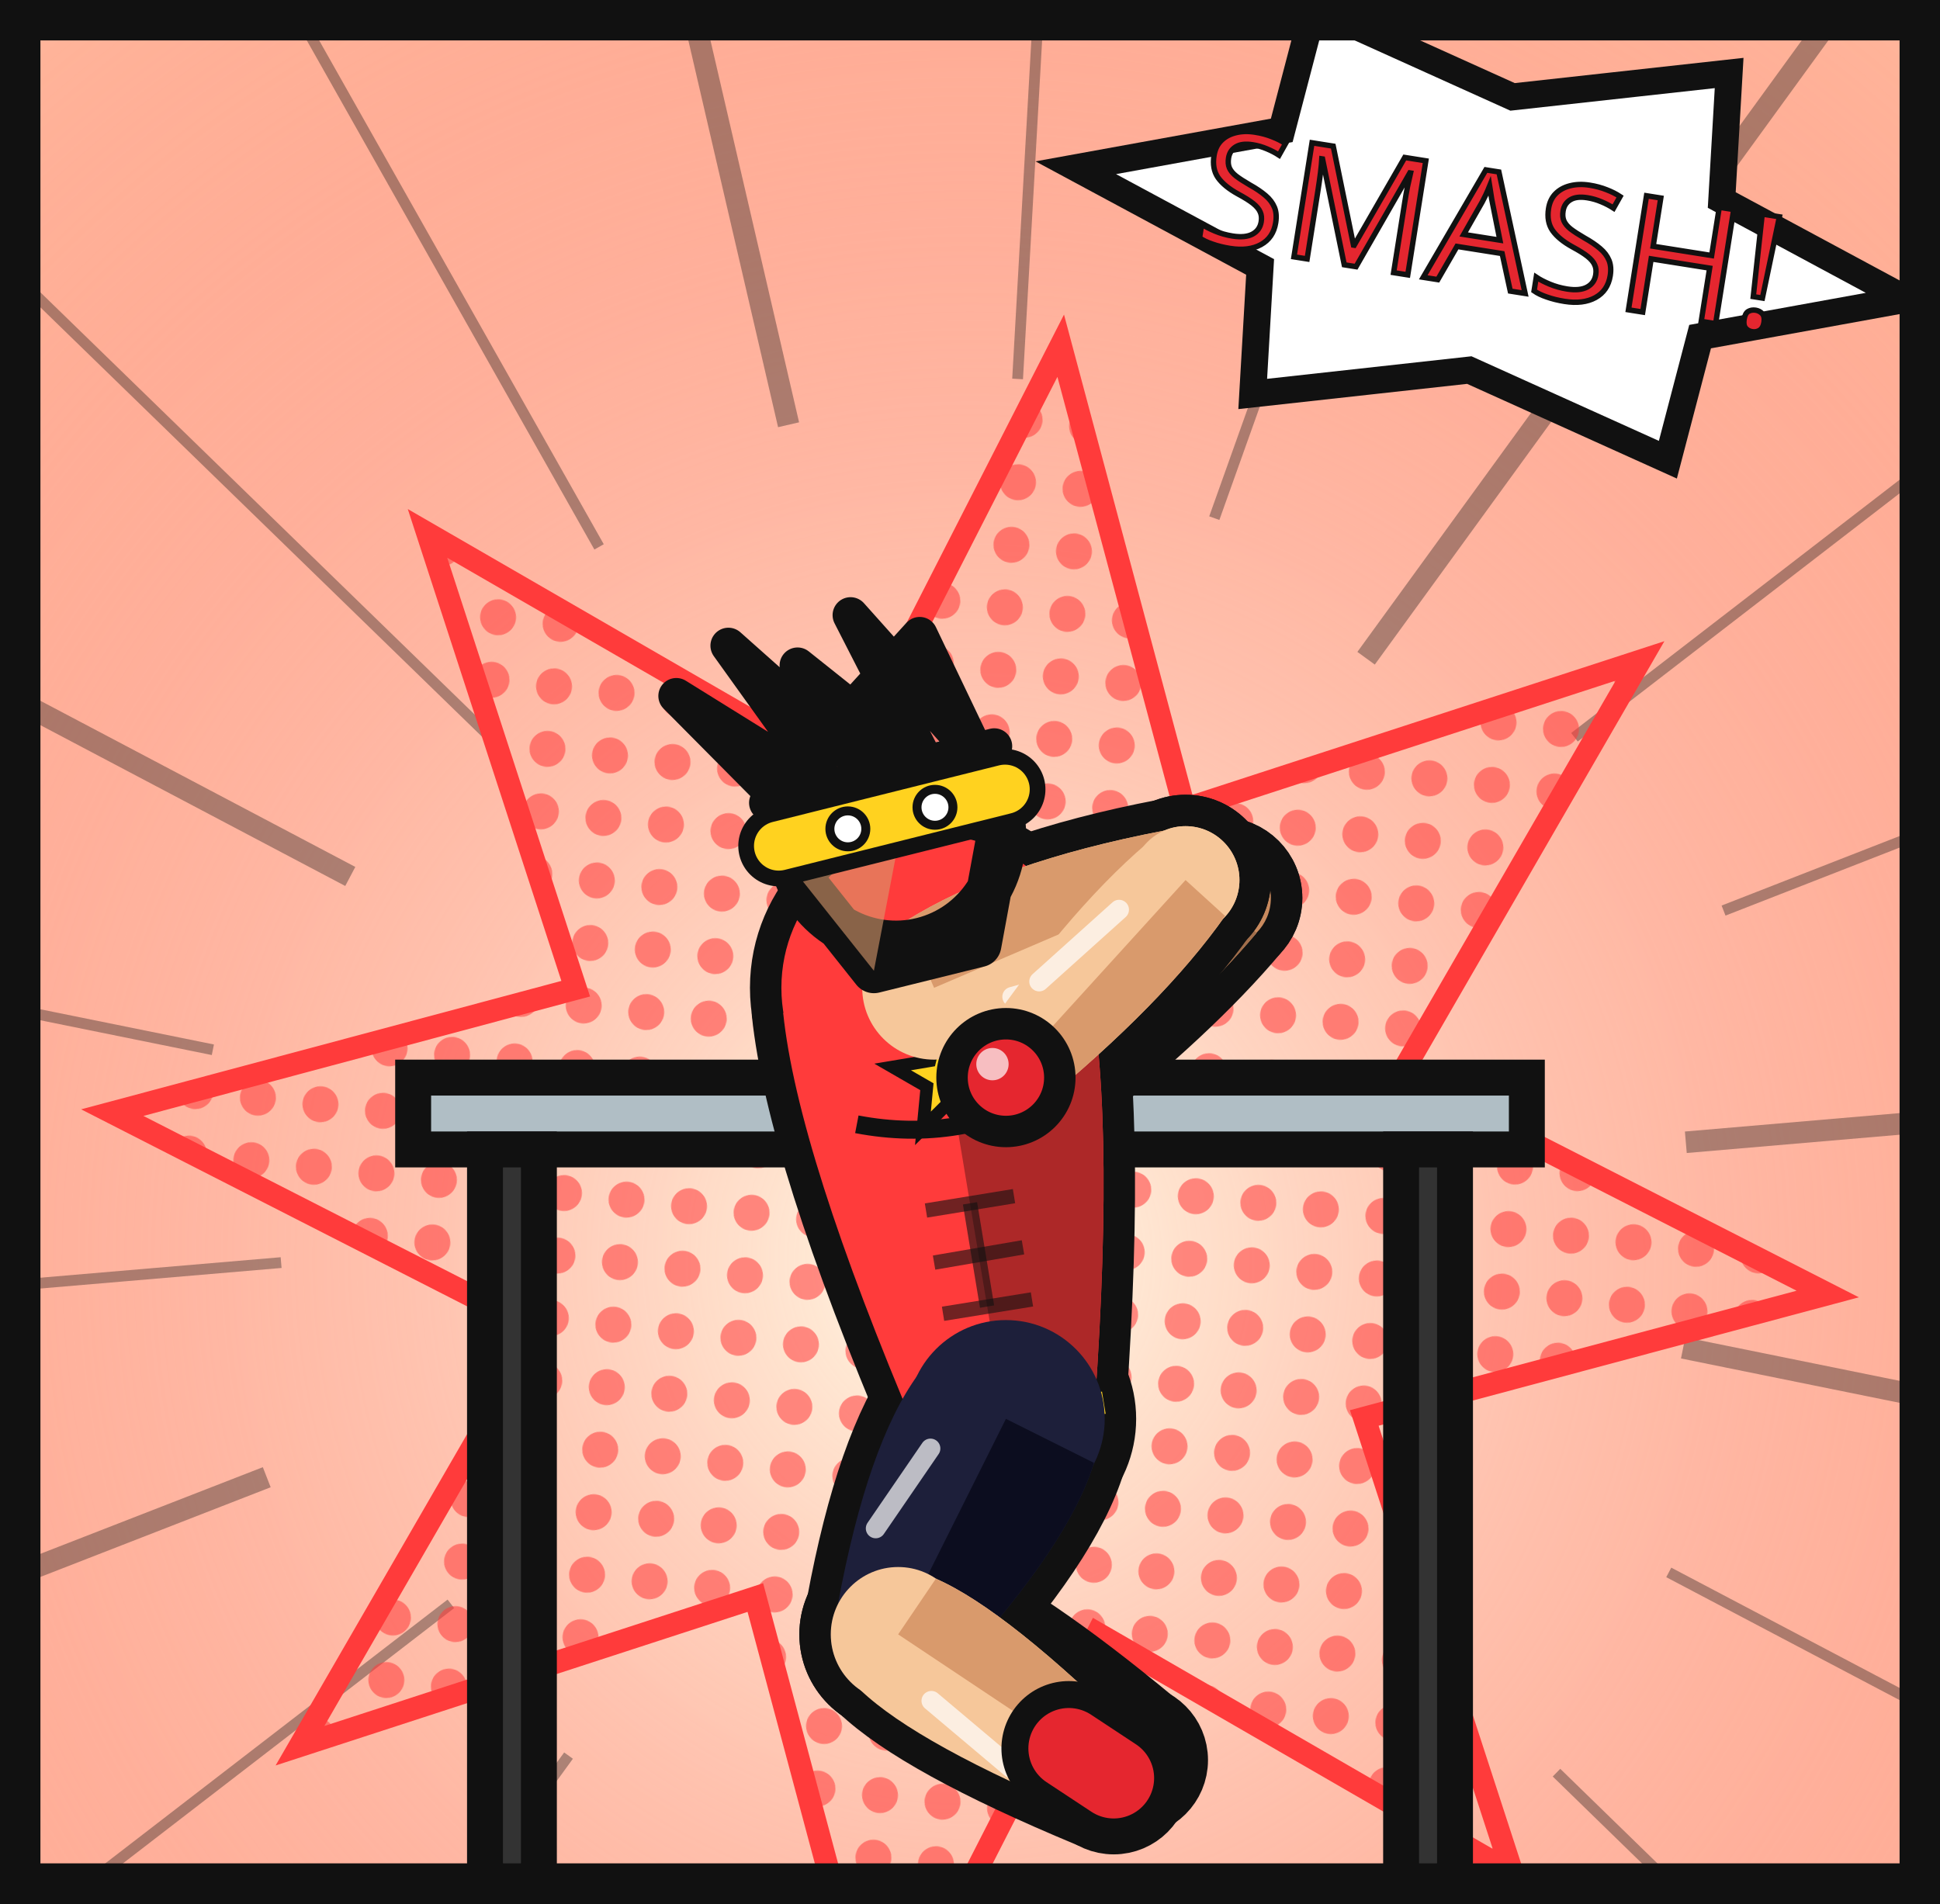
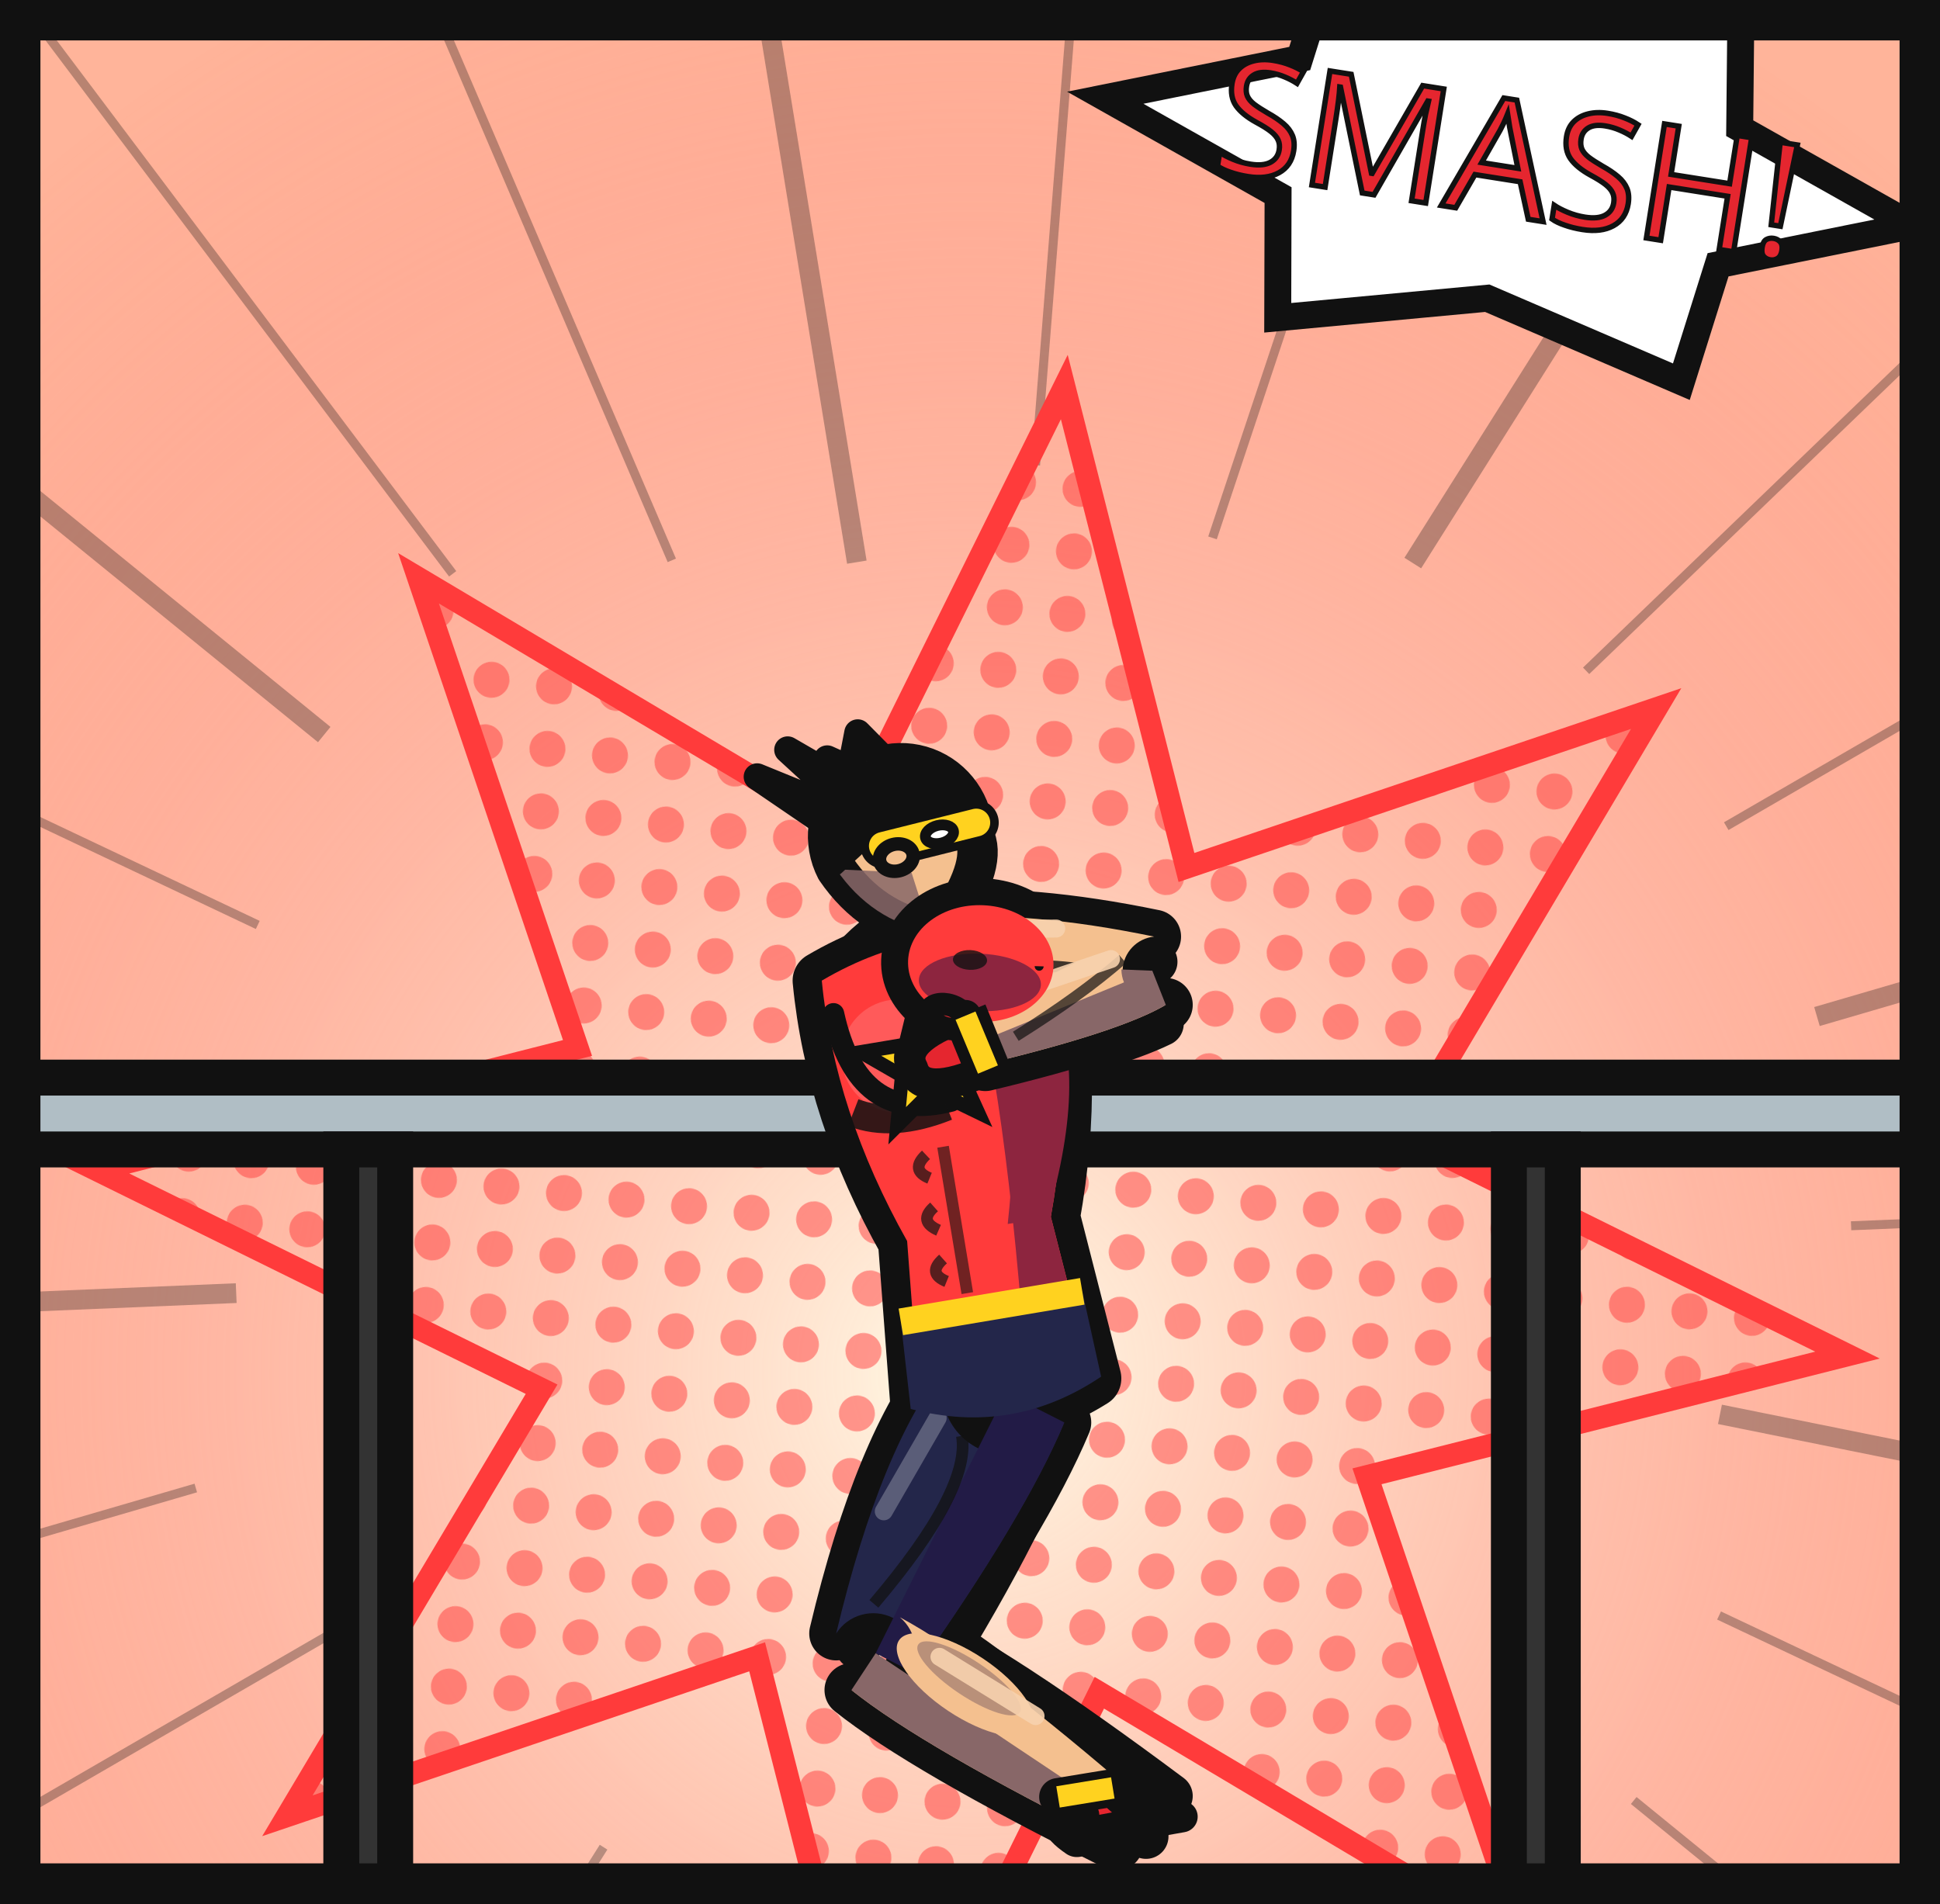
<svg xmlns="http://www.w3.org/2000/svg" viewBox="-8 -18 216 212" role="img" aria-label="Comic illustration: Captain Rep performing the Parallel Bar Dip">
  <defs>
-     <pattern id="z271186" width="7" height="7" patternUnits="userSpaceOnUse" patternTransform="rotate(6)">
+     <pattern id="v271186" width="7" height="7" patternUnits="userSpaceOnUse" patternTransform="rotate(6)">
      <circle cx="3.5" cy="3.5" r="2" fill="#ff3b3b" />
    </pattern>
-     <radialGradient id="z271186g" cx="50.0%" cy="61.1%" r="70%">
+     <radialGradient id="v271186g" cx="50.1%" cy="66.3%" r="70%">
      <stop offset="0" stop-color="#fffbe6" />
      <stop offset="1" stop-color="#ff3b3b" stop-opacity=".35" />
    </radialGradient>
  </defs>
  <rect x="-20" y="-30" width="240" height="250" fill="#fff4cc" />
-   <rect x="-20" y="-30" width="240" height="250" fill="url(#z271186g)" />
-   <line x1="179.4" y1="132.1" x2="266.6" y2="149.8" stroke="#111" stroke-width="2.4" opacity=".35" />
-   <line x1="177.8" y1="157.1" x2="250.3" y2="195.3" stroke="#111" stroke-width="1.2" opacity=".35" />
-   <line x1="165.3" y1="179.4" x2="221.9" y2="234.5" stroke="#111" stroke-width="1.2" opacity=".35" />
-   <line x1="145.7" y1="197.0" x2="183.6" y2="264.0" stroke="#111" stroke-width="2.4" opacity=".35" />
-   <line x1="121.3" y1="207.6" x2="138.5" y2="281.6" stroke="#111" stroke-width="1.2" opacity=".35" />
-   <line x1="94.6" y1="209.8" x2="90.3" y2="285.7" stroke="#111" stroke-width="1.2" opacity=".35" />
-   <line x1="72.4" y1="193.2" x2="42.9" y2="276.1" stroke="#111" stroke-width="2.4" opacity=".35" />
-   <line x1="55.3" y1="177.5" x2="0.1" y2="253.5" stroke="#111" stroke-width="1.2" opacity=".35" />
-   <line x1="42.2" y1="160.6" x2="-34.6" y2="219.8" stroke="#111" stroke-width="1.2" opacity=".35" />
-   <line x1="21.7" y1="146.5" x2="-58.4" y2="177.7" stroke="#111" stroke-width="2.4" opacity=".35" />
-   <line x1="23.3" y1="122.6" x2="-69.4" y2="130.5" stroke="#111" stroke-width="1.2" opacity=".35" />
-   <line x1="15.7" y1="98.9" x2="-66.6" y2="82.2" stroke="#111" stroke-width="1.2" opacity=".35" />
-   <line x1="31.0" y1="79.6" x2="-50.3" y2="36.7" stroke="#111" stroke-width="2.4" opacity=".35" />
-   <line x1="46.9" y1="64.4" x2="-21.9" y2="-2.5" stroke="#111" stroke-width="1.2" opacity=".35" />
-   <line x1="58.7" y1="42.9" x2="16.4" y2="-32.0" stroke="#111" stroke-width="1.2" opacity=".35" />
-   <line x1="79.8" y1="29.3" x2="61.5" y2="-49.6" stroke="#111" stroke-width="2.4" opacity=".35" />
-   <line x1="105.3" y1="24.2" x2="109.7" y2="-53.7" stroke="#111" stroke-width="1.2" opacity=".35" />
-   <line x1="127.2" y1="39.7" x2="157.1" y2="-44.1" stroke="#111" stroke-width="1.2" opacity=".35" />
-   <line x1="144.1" y1="55.3" x2="199.9" y2="-21.5" stroke="#111" stroke-width="2.4" opacity=".35" />
-   <line x1="167.3" y1="64.1" x2="234.6" y2="12.2" stroke="#111" stroke-width="1.2" opacity=".35" />
-   <line x1="183.9" y1="83.4" x2="258.4" y2="54.3" stroke="#111" stroke-width="1.2" opacity=".35" />
-   <line x1="179.7" y1="109.2" x2="269.4" y2="101.5" stroke="#111" stroke-width="2.4" opacity=".35" />
-   <polygon points="195.5,126.1 143.9,139.9 160.4,190.6 114.2,163.9 89.9,211.5 76.1,159.9 25.4,176.4 52.1,130.2 4.5,105.9 56.1,92.1 39.6,41.4 85.8,68.1 110.1,20.5 123.9,72.1 174.6,55.6 147.9,101.8" fill="url(#z271186)" opacity=".55" />
-   <polygon points="195.5,126.1 143.9,139.9 160.4,190.6 114.2,163.9 89.9,211.5 76.1,159.9 25.4,176.4 52.1,130.2 4.5,105.9 56.1,92.1 39.6,41.4 85.8,68.1 110.1,20.5 123.9,72.1 174.6,55.6 147.9,101.8" fill="none" stroke="#ff3b3b" stroke-width="2.5" />
-   <rect x="38" y="102" width="124" height="8" fill="#b0bec5" stroke="#111" stroke-width="4" />
-   <rect x="46" y="110" width="6" height="190" fill="#333" stroke="#111" stroke-width="4" />
-   <rect x="148" y="110" width="6" height="190" fill="#333" stroke="#111" stroke-width="4" />
+   <rect x="-20" y="-30" width="240" height="250" fill="url(#v271186g)" />
+   <line x1="183.5" y1="139.5" x2="276.6" y2="158.3" stroke="#111" stroke-width="2.2" opacity=".3" />
+   <line x1="183.4" y1="161.9" x2="263.0" y2="199.5" stroke="#111" stroke-width="1" opacity=".3" />
+   <line x1="173.9" y1="182.5" x2="239.8" y2="236.2" stroke="#111" stroke-width="1" opacity=".3" />
+   <line x1="158.6" y1="200.0" x2="208.6" y2="266.3" stroke="#111" stroke-width="2.2" opacity=".3" />
+   <line x1="138.8" y1="212.7" x2="171.0" y2="288.1" stroke="#111" stroke-width="1" opacity=".3" />
+   <line x1="116.1" y1="219.3" x2="129.3" y2="300.2" stroke="#111" stroke-width="1" opacity=".3" />
+   <line x1="93.4" y1="208.3" x2="86.0" y2="302.0" stroke="#111" stroke-width="2.2" opacity=".3" />
+   <line x1="75.0" y1="198.5" x2="43.5" y2="293.4" stroke="#111" stroke-width="1" opacity=".3" />
+   <line x1="59.2" y1="187.7" x2="4.2" y2="274.8" stroke="#111" stroke-width="1" opacity=".3" />
+   <line x1="36.8" y1="183.6" x2="-29.4" y2="247.4" stroke="#111" stroke-width="2.2" opacity=".3" />
+   <line x1="30.1" y1="163.2" x2="-55.5" y2="212.8" stroke="#111" stroke-width="1" opacity=".3" />
+   <line x1="13.8" y1="147.7" x2="-72.6" y2="172.9" stroke="#111" stroke-width="1" opacity=".3" />
+   <line x1="18.3" y1="126.0" x2="-79.6" y2="130.1" stroke="#111" stroke-width="2.2" opacity=".3" />
+   <line x1="23.8" y1="107.1" x2="-76.2" y2="86.8" stroke="#111" stroke-width="1" opacity=".3" />
+   <line x1="20.7" y1="85.0" x2="-62.5" y2="45.6" stroke="#111" stroke-width="1" opacity=".3" />
+   <line x1="28.1" y1="63.8" x2="-39.4" y2="8.9" stroke="#111" stroke-width="2.2" opacity=".3" />
+   <line x1="42.4" y1="45.9" x2="-8.1" y2="-21.2" stroke="#111" stroke-width="1" opacity=".3" />
+   <line x1="66.8" y1="44.4" x2="29.4" y2="-42.9" stroke="#111" stroke-width="1" opacity=".3" />
+   <line x1="87.4" y1="44.6" x2="71.1" y2="-55.1" stroke="#111" stroke-width="2.2" opacity=".3" />
+   <line x1="107.3" y1="33.8" x2="114.5" y2="-56.9" stroke="#111" stroke-width="1" opacity=".3" />
+   <line x1="127.0" y1="41.9" x2="157.0" y2="-48.2" stroke="#111" stroke-width="1" opacity=".3" />
+   <line x1="149.3" y1="44.7" x2="196.2" y2="-29.7" stroke="#111" stroke-width="2.2" opacity=".3" />
+   <line x1="168.6" y1="56.7" x2="229.9" y2="-2.3" stroke="#111" stroke-width="1" opacity=".3" />
+   <line x1="184.2" y1="74.0" x2="256.0" y2="32.4" stroke="#111" stroke-width="1" opacity=".3" />
+   <line x1="194.3" y1="95.2" x2="273.0" y2="72.2" stroke="#111" stroke-width="2.2" opacity=".3" />
+   <line x1="198.1" y1="118.5" x2="280.1" y2="115.1" stroke="#111" stroke-width="1" opacity=".3" />
+   <polygon points="197.7,132.9 144.2,146.4 161.9,198.8 114.4,170.5 89.9,220.0 76.3,166.5 24.0,184.2 52.3,136.7 2.8,112.3 56.3,98.7 38.6,46.4 86.0,74.6 110.5,25.1 124.1,78.6 176.4,60.9 148.2,108.4" fill="url(#v271186)" opacity=".5" />
+   <polygon points="197.7,132.9 144.2,146.4 161.9,198.8 114.4,170.5 89.9,220.0 76.3,166.5 24.0,184.2 52.3,136.7 2.8,112.3 56.3,98.7 38.6,46.4 86.0,74.6 110.5,25.1 124.1,78.6 176.4,60.9 148.2,108.4" fill="none" stroke="#ff3b3b" stroke-width="2.5" />
+   <rect x="-20.0" y="102.0" width="240.0" height="8.0" fill="#b0bec5" stroke="#111" stroke-width="4" />
+   <rect x="30.0" y="110.0" width="6.0" height="200.0" fill="#333" stroke="#111" stroke-width="4" />
+   <rect x="160.0" y="110.0" width="6.0" height="200.0" fill="#333" stroke="#111" stroke-width="4" />
  <g>
-     <g fill="#111" stroke="#111" stroke-width="7" stroke-linejoin="round">
-       <path d="M94.8 136.2 Q90.3 144.2 87.5 161.3 L100.5 166.7 Q110.7 152.6 113.2 143.8 Z" />
-       <circle cx="104.0" cy="140.0" r="10.0" />
-       <circle cx="94.0" cy="164.0" r="7.0" />
+     <path d="M97.7 134.5 Q92.4 144.6 87.5 165.4 A4.4 4.4 0 0 1 95.6 168.7 Q106.8 150.6 110.3 139.7 A6.8 6.8 0 0 1 97.7 134.5Z" fill="none" stroke="#111" stroke-width="5" stroke-linejoin="round" />
+     <path d="M97.7 134.5 Q92.4 144.6 87.5 165.4 A4.4 4.4 0 0 1 95.6 168.7 Q106.8 150.6 110.3 139.7 A6.8 6.8 0 0 1 97.7 134.5Z" fill="#211645" />
+     <path d="M89.3 170.8 Q97.7 176.8 119.6 186.5 A2.6 2.6 0 0 1 122.3 182.0 Q103.0 167.6 93.7 163.3 A4.4 4.4 0 0 1 89.3 170.8Z" fill="none" stroke="#111" stroke-width="5" stroke-linejoin="round" />
+     <path d="M89.3 170.8 Q97.7 176.8 119.6 186.5 A2.6 2.6 0 0 1 122.3 182.0 Q103.0 167.6 93.7 163.3 A4.4 4.4 0 0 1 89.3 170.8Z" fill="#533b55" />
+     <ellipse cx="101.6" cy="170.1" rx="8.9" ry="3.2" transform="rotate(30.3 101.6 170.1)" fill="#533b55" />
+     <ellipse cx="102.0" cy="169.4" rx="6.8" ry="1.9" transform="rotate(30.3 102.0 169.4)" fill="#533b55" opacity=".55" />
+     <path d="M95.4 93.4 Q105.3 96.0 119.6 96.1 A3.6 3.6 0 0 1 120.6 89.1 Q106.9 85.1 96.6 84.8 A4.4 4.4 0 0 1 95.4 93.4Z" fill="none" stroke="#111" stroke-width="5" stroke-linejoin="round" />
+     <path d="M95.4 93.4 Q105.3 96.0 119.6 96.1 A3.6 3.6 0 0 1 120.6 89.1 Q106.9 85.1 96.6 84.8 A4.4 4.4 0 0 1 95.4 93.4Z" fill="#533b55" />
+     <ellipse cx="105.8" cy="92.5" rx="7.3" ry="3.0" transform="rotate(8.3 105.8 92.5)" fill="#533b55" />
+     <path d="M103.1 91.0 Q106.2 90.0 114.0 92.0" stroke="#111" stroke-width="1.3" fill="none" opacity=".8" />
+     <path d="M118.9 89.2 Q112.7 90.6 99.4 97.3 A2.4 2.4 0 0 1 101.0 101.9 Q115.6 98.8 121.3 96.0 A3.6 3.6 0 0 1 118.9 89.2Z" fill="none" stroke="#111" stroke-width="5" stroke-linejoin="round" />
+     <path d="M118.9 89.2 Q112.7 90.6 99.4 97.3 A2.4 2.4 0 0 1 101.0 101.9 Q115.6 98.8 121.3 96.0 A3.6 3.6 0 0 1 118.9 89.2Z" fill="#533b55" />
+     <path d="M118.8 180.6 L123.6 184.3 L115.1 185.8 Q111.4 183.7 115.3 183.6 L112.7 181.6Z" fill="#a3141b" stroke="#111" stroke-width="3.5" stroke-linejoin="round" />
+     <path d="M123.6 184.3 L115.1 185.8" stroke="#111" stroke-width="3" />
+     <path d="M118.8 180.6 L112.7 181.6" stroke="#ffd21f" stroke-width="2.4" />
+     <path d="M99.1 96.5 Q91.3 98.9 92.8 102.2 Q93.7 105.7 101.3 102.7Z" fill="#a3141b" stroke="#111" stroke-width="3.5" stroke-linejoin="round" />
+     <ellipse cx="97.1" cy="96.6" rx="2.1" ry="1.3" transform="rotate(200.6 97.1 96.6)" fill="#a3141b" stroke="#111" stroke-width="2.5" />
+     <path d="M99.0 96.2 L101.4 103.0" stroke="#111" stroke-width="5" />
+     <path d="M99.1 96.5 L101.3 102.7" stroke="#ffd21f" stroke-width="2.4" />
+     <path d="M85.4 90.9 Q89.8 84.4 97.5 82.9 L91.8 84.3 Q99.4 82.8 106.6 87.3Z" fill="#8d253f" stroke="#111" stroke-width="5" stroke-linejoin="round" />
+     <path d="M97.5 133.8 Q90.1 142.9 85.1 163.9 A4.9 4.9 0 0 1 93.8 168.3 Q106.1 150.9 110.5 140.4 A7.3 7.3 0 0 1 97.5 133.8Z" fill="none" stroke="#111" stroke-width="6" stroke-linejoin="round" />
+     <path d="M86.8 170.2 Q94.8 176.6 116.3 187.3 A2.8 2.8 0 0 1 119.4 182.7 Q101.2 166.9 92.2 162.1 A4.9 4.9 0 0 1 86.8 170.2Z" fill="none" stroke="#111" stroke-width="6" stroke-linejoin="round" />
+     <path d="M83.5 91.2 Q84.9 105.8 93.0 120.2 L94.4 138.7 Q104.7 141.1 113.6 135.5 L109.0 117.5 Q111.9 101.3 108.5 87.0 Q95.2 84.3 83.5 91.2Z" fill="none" stroke="#111" stroke-width="6.5" stroke-linejoin="round" />
+     <path d="M97.5 133.8 Q90.1 142.9 85.1 163.9 A4.9 4.9 0 0 1 93.8 168.3 Q106.1 150.9 110.5 140.4 A7.3 7.3 0 0 1 97.5 133.8Z" fill="#23264a" />
+     <path d="M104.0 137.1 L110.5 140.4 Q106.1 150.9 93.8 168.3 L89.5 166.1 Z" fill="#221b46" />
+     <path d="M99.1 141.9 Q100.1 147.9 89.3 160.6" stroke="#111" stroke-width="1.3" fill="none" opacity=".75" />
+     <path d="M96.4 139.9 L90.4 150.3" stroke="#61637d" stroke-width="2" stroke-linecap="round" opacity=".9" />
+     <path d="M86.8 170.2 Q94.8 176.6 116.3 187.3 A2.8 2.8 0 0 1 119.4 182.7 Q101.2 166.9 92.2 162.1 A4.9 4.9 0 0 1 86.8 170.2Z" fill="#f4c08f" />
+     <path d="M89.5 166.1 L86.8 170.2 Q94.8 176.6 116.3 187.3 L117.8 185.0 Z" fill="#886768" />
+     <ellipse cx="99.5" cy="169.6" rx="8.9" ry="3.5" transform="rotate(33.7 99.5 169.6)" fill="#f4c08f" />
+     <ellipse cx="99.9" cy="168.9" rx="6.8" ry="2.0" transform="rotate(33.7 99.9 168.9)" fill="#886768" opacity=".55" />
+     <path d="M96.6 166.5 L107.3 173.1" stroke="#f7d2ae" stroke-width="2" stroke-linecap="round" opacity=".9" />
+     <path d="M83.5 91.2 Q84.9 105.8 93.0 120.2 L94.4 138.7 Q104.7 141.1 113.6 135.5 L109.0 117.5 Q111.9 101.3 108.5 87.0 Q95.2 84.3 83.5 91.2Z" fill="#ff3b3b" />
+     <path d="M108.8 92.9 Q113.4 101.0 108.6 117.6 L104.2 118.3 Q105.9 102.3 103.2 93.8Z" fill="#8d253f" />
+     <path d="M108.5 87.0 Q111.9 101.3 109.0 117.5 L113.6 135.5 L106.4 136.7 Q104.0 102.6 99.7 88.5Z" fill="#8d253f" />
+     <ellipse cx="92.0" cy="99.6" rx="6.3" ry="6.3" transform="rotate(80.5 92.0 99.6)" fill="#ff7272" opacity=".55" />
+     <path d="M84.8 94.9 Q87.5 107.3 97.9 104.6" stroke="#111" stroke-width="2.4" fill="none" stroke-linecap="round" />
+     <path d="M97.4 105.2 Q91.4 107.6 87.0 105.9" stroke="#111" stroke-width="3.2" fill="none" opacity=".85" />
+     <path d="M95.1 110.6 Q93.3 112.3 95.5 113.2" stroke="#111" stroke-width="1.3" fill="none" opacity=".7" />
+     <path d="M96.0 116.4 Q94.2 118.0 96.5 119.0" stroke="#111" stroke-width="1.3" fill="none" opacity=".7" />
+     <path d="M97.0 122.2 Q95.2 123.8 97.4 124.7" stroke="#111" stroke-width="1.3" fill="none" opacity=".7" />
+     <path d="M97.0 109.7 L99.7 126.0" stroke="#111" stroke-width="1.3" opacity=".6" />
+     <path d="M92.8 129.1 Q101.0 130.7 106.4 133.7" stroke="#111" stroke-width="1.6" fill="none" opacity=".7" />
+     <path d="M92.3 129.2 L93.4 138.9 Q104.8 141.9 114.6 135.3 L112.5 125.8Z" fill="#23264a" />
+     <path d="M92.3 129.2 L112.5 125.8" stroke="#ffd21f" stroke-width="3" />
+     <g transform="translate(95.3 100.1) rotate(-9.5) scale(1.2)">
+       <polygon points="0,-6 1.8,-1.8 6,-1.8 2.6,1 3.8,5.5 0,2.8 -3.8,5.5 -2.6,1 -6,-1.8 -1.8,-1.8" fill="#ffd21f" stroke="#111" stroke-width="1.3" />
    </g>
-     <g fill="#0c0d1f">
-       <path d="M94.8 136.2 Q90.3 144.2 87.5 161.3 L100.5 166.7 Q110.7 152.6 113.2 143.8 Z" />
-       <circle cx="104.0" cy="140.0" r="10.0" />
-       <circle cx="94.0" cy="164.0" r="7.0" />
-     </g>
-     <path d="M104.0 140.0 L94.0 164.0 L100.5 166.7 Q110.7 152.6 113.2 143.8 Z" fill="#000" />
-     <path d="M96.4 143.9 L91.4 153.1" stroke="#fff" stroke-width="2.2" stroke-linecap="round" opacity=".7" />
-     <g fill="#111" stroke="#111" stroke-width="7" stroke-linejoin="round">
-       <path d="M90.5 170.0 Q98.4 175.8 115.5 182.3 L120.5 173.7 Q106.4 162.0 97.5 158.0 Z" />
-       <circle cx="94.0" cy="164.0" r="7.0" />
-       <circle cx="118.0" cy="178.0" r="5.0" />
-     </g>
-     <g fill="#c98a5e">
-       <path d="M90.5 170.0 Q98.4 175.8 115.5 182.3 L120.5 173.7 Q106.4 162.0 97.5 158.0 Z" />
-       <circle cx="94.0" cy="164.0" r="7.0" />
-       <circle cx="118.0" cy="178.0" r="5.0" />
-     </g>
-     <path d="M94.0 164.0 L118.0 178.0 L120.5 173.7 Q106.4 162.0 97.5 158.0 Z" fill="#a16e4b" />
-     <path d="M98.1 170.8 L107.2 177.2" stroke="#fff" stroke-width="2.2" stroke-linecap="round" opacity=".7" />
-     <g fill="#111" stroke="#111" stroke-width="7" stroke-linejoin="round">
-       <path d="M98.1 98.7 Q111.3 96.1 129.6 87.2 L126.4 76.8 Q106.3 79.9 93.9 85.3 Z" />
-       <circle cx="96.0" cy="92.0" r="7.0" />
-       <circle cx="128.0" cy="82.0" r="5.5" />
-     </g>
-     <g fill="#c98a5e">
-       <path d="M98.1 98.7 Q111.3 96.1 129.6 87.2 L126.4 76.8 Q106.3 79.9 93.9 85.3 Z" />
-       <circle cx="96.0" cy="92.0" r="7.0" />
-       <circle cx="128.0" cy="82.0" r="5.5" />
-     </g>
-     <path d="M96.0 92.0 L128.0 82.0 L126.4 76.8 Q106.3 79.9 93.9 85.3 Z" fill="#a16e4b" />
-     <path d="M105.1 93.2 L118.3 90.4" stroke="#fff" stroke-width="2.2" stroke-linecap="round" opacity=".7" />
-     <g fill="#111" stroke="#111" stroke-width="7" stroke-linejoin="round">
-       <path d="M124.1 78.1 Q115.4 85.4 104.8 98.8 L111.2 105.2 Q124.6 94.6 131.9 85.9 Z" />
-       <circle cx="128.0" cy="82.0" r="5.5" />
-       <circle cx="108.0" cy="102.0" r="4.5" />
-     </g>
-     <g fill="#c98a5e">
-       <path d="M124.1 78.1 Q115.4 85.4 104.8 98.8 L111.2 105.2 Q124.6 94.6 131.9 85.9 Z" />
-       <circle cx="128.0" cy="82.0" r="5.5" />
-       <circle cx="108.0" cy="102.0" r="4.5" />
-     </g>
-     <path d="M128.0 82.0 L108.0 102.0 L111.2 105.2 Q124.6 94.6 131.9 85.9 Z" fill="#a16e4b" />
-     <path d="M120.9 84.9 L112.2 92.2" stroke="#fff" stroke-width="2.2" stroke-linecap="round" opacity=".7" />
-     <path d="M112.8 175.0 L118.0 178.0" stroke="#111" stroke-width="15" stroke-linecap="round" />
-     <path d="M112.8 175.0 L118.0 178.0" stroke="#e5262f" stroke-width="9" stroke-linecap="round" />
-     <circle cx="108.0" cy="102.0" r="6" fill="#e5262f" stroke="#111" stroke-width="3.5" />
-     <circle cx="106.5" cy="100.5" r="1.8" fill="#fff" opacity=".7" />
-     <path d="M79.2 94.8 Q80.8 110.3 94.1 141.6 L113.9 138.4 Q116.3 104.4 112.8 89.2 Z" fill="#111" stroke="#111" stroke-width="7" stroke-linejoin="round" />
-     <circle cx="96.0" cy="92.0" r="17" fill="#111" stroke="#111" stroke-width="7" />
-     <g fill="#111" stroke="#111" stroke-width="7" stroke-linejoin="round">
-       <path d="M94.2 135.1 Q88.6 142.8 85.3 160.6 L98.7 167.4 Q111.0 154.0 113.8 144.9 Z" />
-       <circle cx="104.0" cy="140.0" r="11.0" />
-       <circle cx="92.0" cy="164.0" r="7.5" />
-     </g>
-     <g fill="#111" stroke="#111" stroke-width="7" stroke-linejoin="round">
-       <path d="M87.8 170.2 Q94.2 176.3 113.2 184.2 L118.8 175.8 Q104.2 161.3 96.2 157.8 Z" />
-       <circle cx="92.0" cy="164.0" r="7.5" />
-       <circle cx="116.0" cy="180.0" r="5.0" />
-     </g>
-     <g fill="#111" stroke="#111" stroke-width="7" stroke-linejoin="round">
-       <path d="M99.2 99.4 Q111.1 96.4 126.4 85.5 L121.6 74.5 Q103.3 78.0 92.8 84.6 Z" />
-       <circle cx="96.0" cy="92.0" r="8.0" />
-       <circle cx="124.0" cy="80.0" r="6.0" />
-     </g>
-     <g fill="#111" stroke="#111" stroke-width="7" stroke-linejoin="round">
-       <path d="M119.6 76.0 Q110.5 83.8 100.4 98.8 L107.6 105.2 Q121.5 93.8 128.4 84.0 Z" />
-       <circle cx="124.0" cy="80.0" r="6.0" />
-       <circle cx="104.0" cy="102.0" r="4.8" />
-     </g>
-     <circle cx="96.0" cy="92.0" r="17" fill="#ff3b3b" />
-     <path d="M79.2 94.8 Q80.8 110.3 94.1 141.6 L113.9 138.4 Q116.3 104.4 112.8 89.2 Z" fill="#ff3b3b" />
-     <path d="M96.0 92.0 L104.0 140.0 L113.9 138.4 Q116.3 104.4 112.8 89.2 Z" fill="#ad2828" />
-     <path d="M87.4 107.2 Q98.9 109.4 109.1 103.6" stroke="#111" stroke-width="2" fill="none" />
-     <path d="M95.1 116.8 L104.9 115.2" stroke="#111" stroke-width="1.6" opacity=".6" />
-     <path d="M96.0 122.6 L105.9 120.9" stroke="#111" stroke-width="1.6" opacity=".6" />
-     <path d="M97.0 128.3 L106.9 126.7" stroke="#111" stroke-width="1.6" opacity=".6" />
-     <path d="M100.0 116.0 L101.9 127.5" stroke="#111" stroke-width="1.6" opacity=".6" />
-     <g transform="translate(97.6 101.6) rotate(-9.5)">
-       <polygon points="0,-6 1.8,-1.8 6,-1.8 2.6,1 3.8,5.5 0,2.8 -3.8,5.5 -2.6,1 -6,-1.8 -1.8,-1.8" fill="#ffd21f" stroke="#111" stroke-width="1.4" />
-     </g>
-     <path d="M93.1 141.8 L114.9 138.2" stroke="#111" stroke-width="5" />
-     <path d="M93.1 141.8 L114.9 138.2" stroke="#ffd21f" stroke-width="2.5" />
-     <g fill="#1d1f3a">
-       <path d="M94.2 135.1 Q88.6 142.8 85.3 160.6 L98.7 167.4 Q111.0 154.0 113.8 144.9 Z" />
-       <circle cx="104.0" cy="140.0" r="11.0" />
-       <circle cx="92.0" cy="164.0" r="7.5" />
-     </g>
-     <path d="M104.0 140.0 L92.0 164.0 L98.7 167.4 Q111.0 154.0 113.8 144.9 Z" fill="#0c0d1f" />
-     <path d="M95.6 143.3 L89.5 152.2" stroke="#fff" stroke-width="2.2" stroke-linecap="round" opacity=".7" />
-     <g fill="#f6c79a">
-       <path d="M87.8 170.2 Q94.2 176.3 113.2 184.2 L118.8 175.8 Q104.2 161.3 96.2 157.8 Z" />
-       <circle cx="92.0" cy="164.0" r="7.5" />
-       <circle cx="116.0" cy="180.0" r="5.0" />
-     </g>
-     <path d="M92.0 164.0 L116.0 180.0 L118.8 175.8 Q104.2 161.3 96.2 157.8 Z" fill="#d99a6c" />
-     <path d="M95.7 171.4 L104.6 178.9" stroke="#fff" stroke-width="2.2" stroke-linecap="round" opacity=".7" />
-     <g fill="#f6c79a">
-       <path d="M99.2 99.4 Q111.1 96.4 126.4 85.5 L121.6 74.5 Q103.3 78.0 92.8 84.6 Z" />
-       <circle cx="96.0" cy="92.0" r="8.0" />
-       <circle cx="124.0" cy="80.0" r="6.0" />
-     </g>
-     <path d="M96.0 92.0 L124.0 80.0 L121.6 74.5 Q103.3 78.0 92.8 84.6 Z" fill="#d99a6c" />
-     <path d="M104.7 93.0 L116.6 89.7" stroke="#fff" stroke-width="2.2" stroke-linecap="round" opacity=".7" />
-     <g fill="#f6c79a">
-       <path d="M119.6 76.0 Q110.5 83.8 100.4 98.8 L107.6 105.2 Q121.5 93.8 128.4 84.0 Z" />
-       <circle cx="124.0" cy="80.0" r="6.0" />
-       <circle cx="104.0" cy="102.0" r="4.8" />
-     </g>
-     <path d="M124.0 80.0 L104.0 102.0 L107.6 105.2 Q121.5 93.8 128.4 84.0 Z" fill="#d99a6c" />
-     <path d="M116.6 83.3 L107.7 91.3" stroke="#fff" stroke-width="2.2" stroke-linecap="round" opacity=".7" />
-     <path d="M111.0 176.7 L116.0 180.0" stroke="#111" stroke-width="15" stroke-linecap="round" />
-     <path d="M111.0 176.7 L116.0 180.0" stroke="#e5262f" stroke-width="9" stroke-linecap="round" />
-     <circle cx="104.0" cy="102.0" r="6" fill="#e5262f" stroke="#111" stroke-width="3.5" />
-     <circle cx="102.5" cy="100.5" r="1.8" fill="#fff" opacity=".7" />
-     <polygon points="102.7,65.1 79.6,71.9 67.3,59.5 85.0,70.5 73.1,53.9 90.3,69.2 80.8,56.1 95.6,67.9 86.7,50.5 101.0,66.5 94.4,52.7 77.4,71.4" fill="#1a1a1a" stroke="#111" stroke-width="4" stroke-linejoin="round" />
-     <path d="M103.6 73.1 A12 12 0 0 1 80.4 78.9 L89.3 90.1 L101.0 87.2 Z" fill="#f6c79a" stroke="#111" stroke-width="5" stroke-linejoin="round" />
-     <path d="M92.0 76.0 L89.3 90.1 L80.4 78.9Z" fill="#d99a6c" opacity=".6" />
-     <path d="M103.9 69.9 L78.7 76.2" stroke="#111" stroke-width="9" stroke-linecap="round" />
-     <path d="M103.9 69.9 L78.7 76.2" stroke="#ffd21f" stroke-width="5.5" stroke-linecap="round" />
-     <circle cx="96.1" cy="71.9" r="2" fill="#fff" stroke="#111" stroke-width="1" />
-     <circle cx="86.4" cy="74.3" r="2" fill="#fff" stroke="#111" stroke-width="1" />
+     <path d="M115.9 181.1 L120.4 185.1 L111.9 186.7 Q108.4 184.3 112.3 184.2 L109.8 182.1Z" fill="#e5262f" stroke="#111" stroke-width="4.2" stroke-linejoin="round" />
+     <path d="M120.4 185.1 L111.9 186.7" stroke="#111" stroke-width="3" />
+     <path d="M115.9 181.1 L109.8 182.1" stroke="#ffd21f" stroke-width="2.4" />
+     <path d="M100.4 75.0 A8.1 8.1 0 1 0 85.1 78.8 Q89.0 84.5 95.6 85.8 L97.8 84.4 Q102.0 77.9 100.4 75.0Z" fill="#f4c08f" stroke="#111" stroke-width="4.5" stroke-linejoin="round" />
+     <path d="M85.1 78.8 Q89.0 84.5 95.6 85.8 L93.5 79.2Z" fill="#886768" opacity=".85" />
+     <polygon points="99.9,73.0 84.8,74.3 76.3,68.5 88.3,73.4 79.7,65.5 91.8,72.5 84.1,66.5 95.4,71.6 87.5,63.6 84.7,78.1 91.0,72.3" fill="#141414" stroke="#111" stroke-width="3" stroke-linejoin="round" />
+     <path d="M100.7 73.6 L90.3 76.2" stroke="#111" stroke-width="5.0" stroke-linecap="round" />
+     <path d="M100.7 73.6 L90.3 76.2" stroke="#ffd21f" stroke-width="3.1" stroke-linecap="round" />
+     <ellipse cx="96.6" cy="74.9" rx="1.6" ry="1.0" transform="rotate(-14.0 96.6 74.9)" fill="#fff" stroke="#111" stroke-width="1.2" />
+     <ellipse cx="91.8" cy="77.5" rx="1.5" ry="1.9" transform="rotate(-104.0 91.8 77.5)" fill="#f4c08f" stroke="#111" stroke-width="1.5" />
+     <path d="M98.5 80.6 l2.0 -0.5" stroke="#111" stroke-width="1.6" stroke-linecap="round" />
+     <path d="M95.8 94.0 Q105.9 95.7 120.1 94.0 A3.9 3.9 0 0 1 120.5 86.3 Q106.5 83.4 96.2 84.2 A4.9 4.9 0 0 1 95.8 94.0Z" fill="none" stroke="#111" stroke-width="6" stroke-linejoin="round" />
+     <path d="M118.8 86.4 Q113.0 87.9 99.8 95.7 A2.6 2.6 0 0 1 101.7 100.5 Q116.7 96.9 121.8 93.9 A4.1 4.1 0 0 1 118.8 86.4Z" fill="none" stroke="#111" stroke-width="6" stroke-linejoin="round" />
+     <ellipse cx="101.2" cy="89.3" rx="8.1" ry="6.5" transform="rotate(2.4 101.2 89.3)" fill="#111" stroke="#111" stroke-width="6" />
+     <path d="M95.8 94.0 Q105.9 95.7 120.1 94.0 A3.9 3.9 0 0 1 120.5 86.3 Q106.5 83.4 96.2 84.2 A4.9 4.9 0 0 1 95.8 94.0Z" fill="#f4c08f" />
+     <path d="M96.0 89.1 L95.8 94.0 Q105.9 95.7 120.1 94.0 L120.3 90.1 Z" fill="#886768" />
+     <ellipse cx="106.1" cy="91.7" rx="7.3" ry="3.4" transform="rotate(2.4 106.1 91.7)" fill="#f4c08f" />
+     <path d="M103.3 90.3 Q106.2 88.9 114.2 90.2" stroke="#111" stroke-width="1.3" fill="none" opacity=".8" />
+     <path d="M100.5 85.5 L109.6 85.4" stroke="#f7d2ae" stroke-width="2" stroke-linecap="round" opacity=".9" />
+     <path d="M118.8 86.4 Q113.0 87.9 99.8 95.7 A2.6 2.6 0 0 1 101.7 100.5 Q116.7 96.9 121.8 93.9 A4.1 4.1 0 0 1 118.8 86.4Z" fill="#f4c08f" />
+     <path d="M120.3 90.1 L121.8 93.9 Q116.7 96.9 101.7 100.5 L100.8 98.1 Z" fill="#886768" />
+     <path d="M117.0 88.8 Q112.3 92.9 105.1 97.4" stroke="#111" stroke-width="1.2" fill="none" opacity=".7" />
+     <path d="M115.7 88.8 L108.3 91.3" stroke="#f7d2ae" stroke-width="2" stroke-linecap="round" opacity=".9" />
+     <ellipse cx="101.2" cy="89.3" rx="8.1" ry="6.5" transform="rotate(2.4 101.2 89.3)" fill="#ff3b3b" />
+     <ellipse cx="101.1" cy="91.4" rx="6.8" ry="3.2" transform="rotate(2.4 101.1 91.4)" fill="#8d253f" />
+     <path d="M107.7 89.6 q-0.1 3.0 0 0" stroke="#111" />
+     <ellipse cx="100.0" cy="88.9" rx="1.9" ry="1.1" transform="rotate(2.4 100.0 88.9)" fill="#111" opacity=".8" />
+     <path d="M99.5 95.1 Q91.9 97.8 93.6 101.0 Q94.6 104.4 102.0 101.1Z" fill="#e5262f" stroke="#111" stroke-width="3.5" stroke-linejoin="round" />
+     <ellipse cx="97.5" cy="95.2" rx="2.1" ry="1.3" transform="rotate(197.9 97.5 95.2)" fill="#e5262f" stroke="#111" stroke-width="2.5" />
+     <path d="M99.4 94.8 L102.1 101.4" stroke="#111" stroke-width="5" />
+     <path d="M99.5 95.1 L102.0 101.1" stroke="#ffd21f" stroke-width="2.4" />
  </g>
-   <g transform="rotate(9 158 8)">
-     <polygon points="204.8,8.0 182.8,15.7 181.4,29.8 158.0,23.4 134.6,29.8 133.2,15.7 111.2,8.0 133.2,0.3 134.6,-13.8 158.0,-7.4 181.4,-13.8 182.8,0.3" fill="#fff" stroke="#111" stroke-width="3" />
-     <text x="158" y="14" font-family="Bangers,Impact,sans-serif" font-size="18" text-anchor="middle" fill="#e5262f" stroke="#111" stroke-width=".6">SMASH!</text>
+   <g transform="rotate(9 160 0)">
+     <polygon points="205.5,0.0 184.8,7.7 182.8,21.2 160.0,15.4 137.3,21.2 135.2,7.7 114.5,0.0 135.2,-7.7 137.2,-21.2 160.0,-15.4 182.8,-21.2 184.8,-7.7" fill="#fff" stroke="#111" stroke-width="3" />
+     <text x="160" y="6" font-family="Bangers,Impact,sans-serif" font-size="18" text-anchor="middle" fill="#e5262f" stroke="#111" stroke-width=".6">SMASH!</text>
  </g>
  <rect x="-6" y="-16" width="212" height="208" fill="none" stroke="#111" stroke-width="5" />
</svg>
